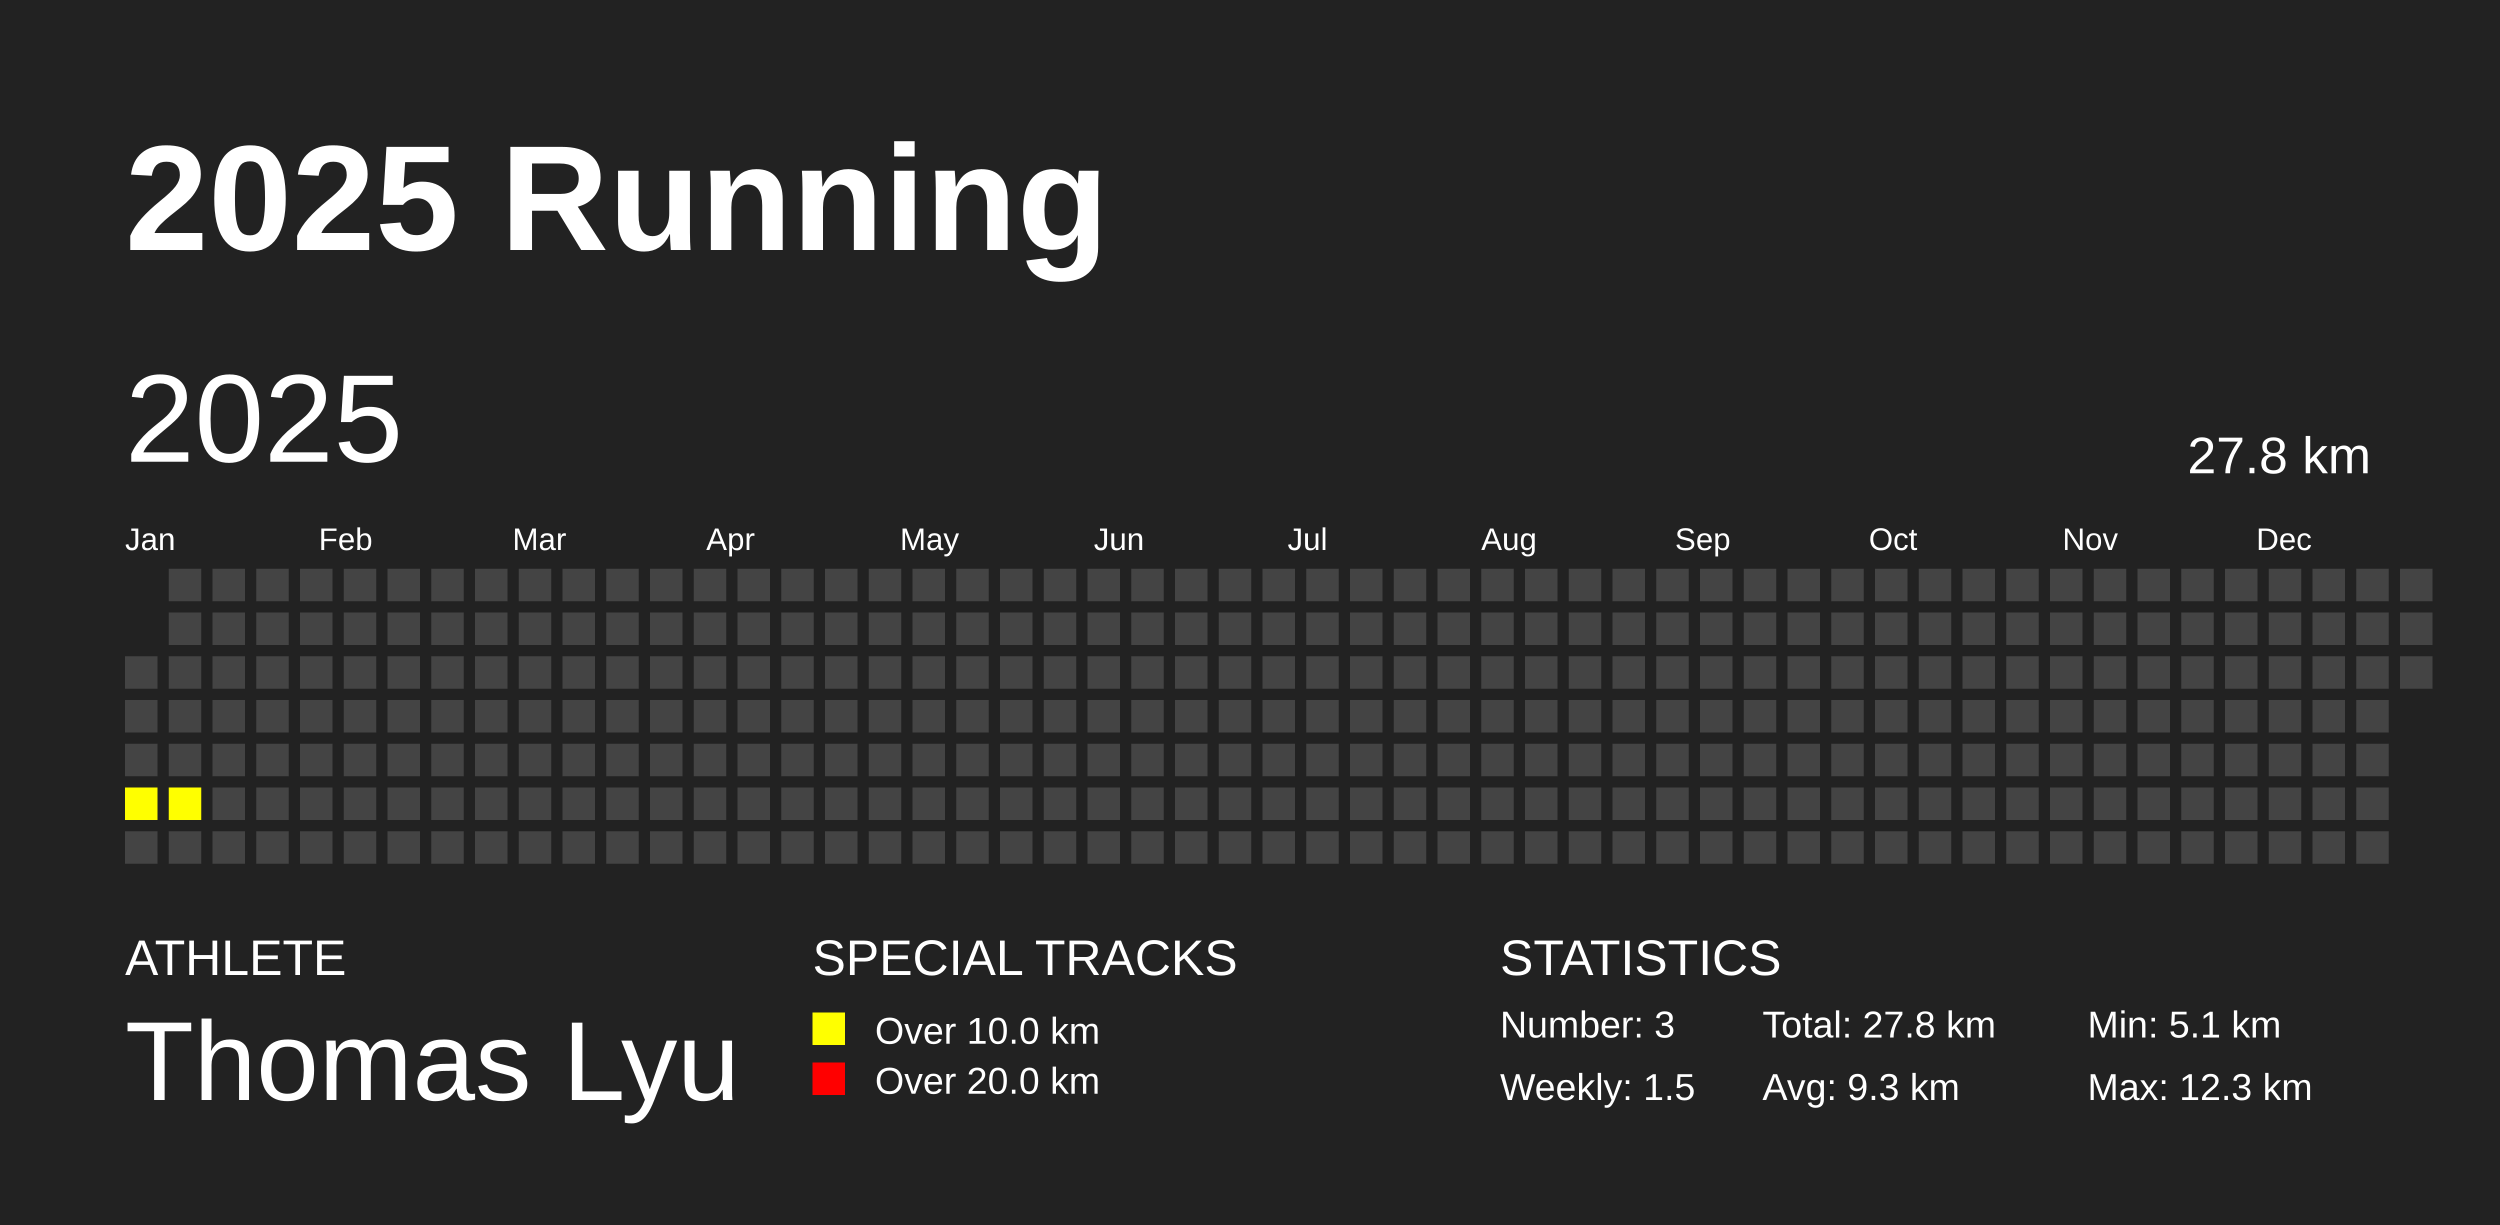
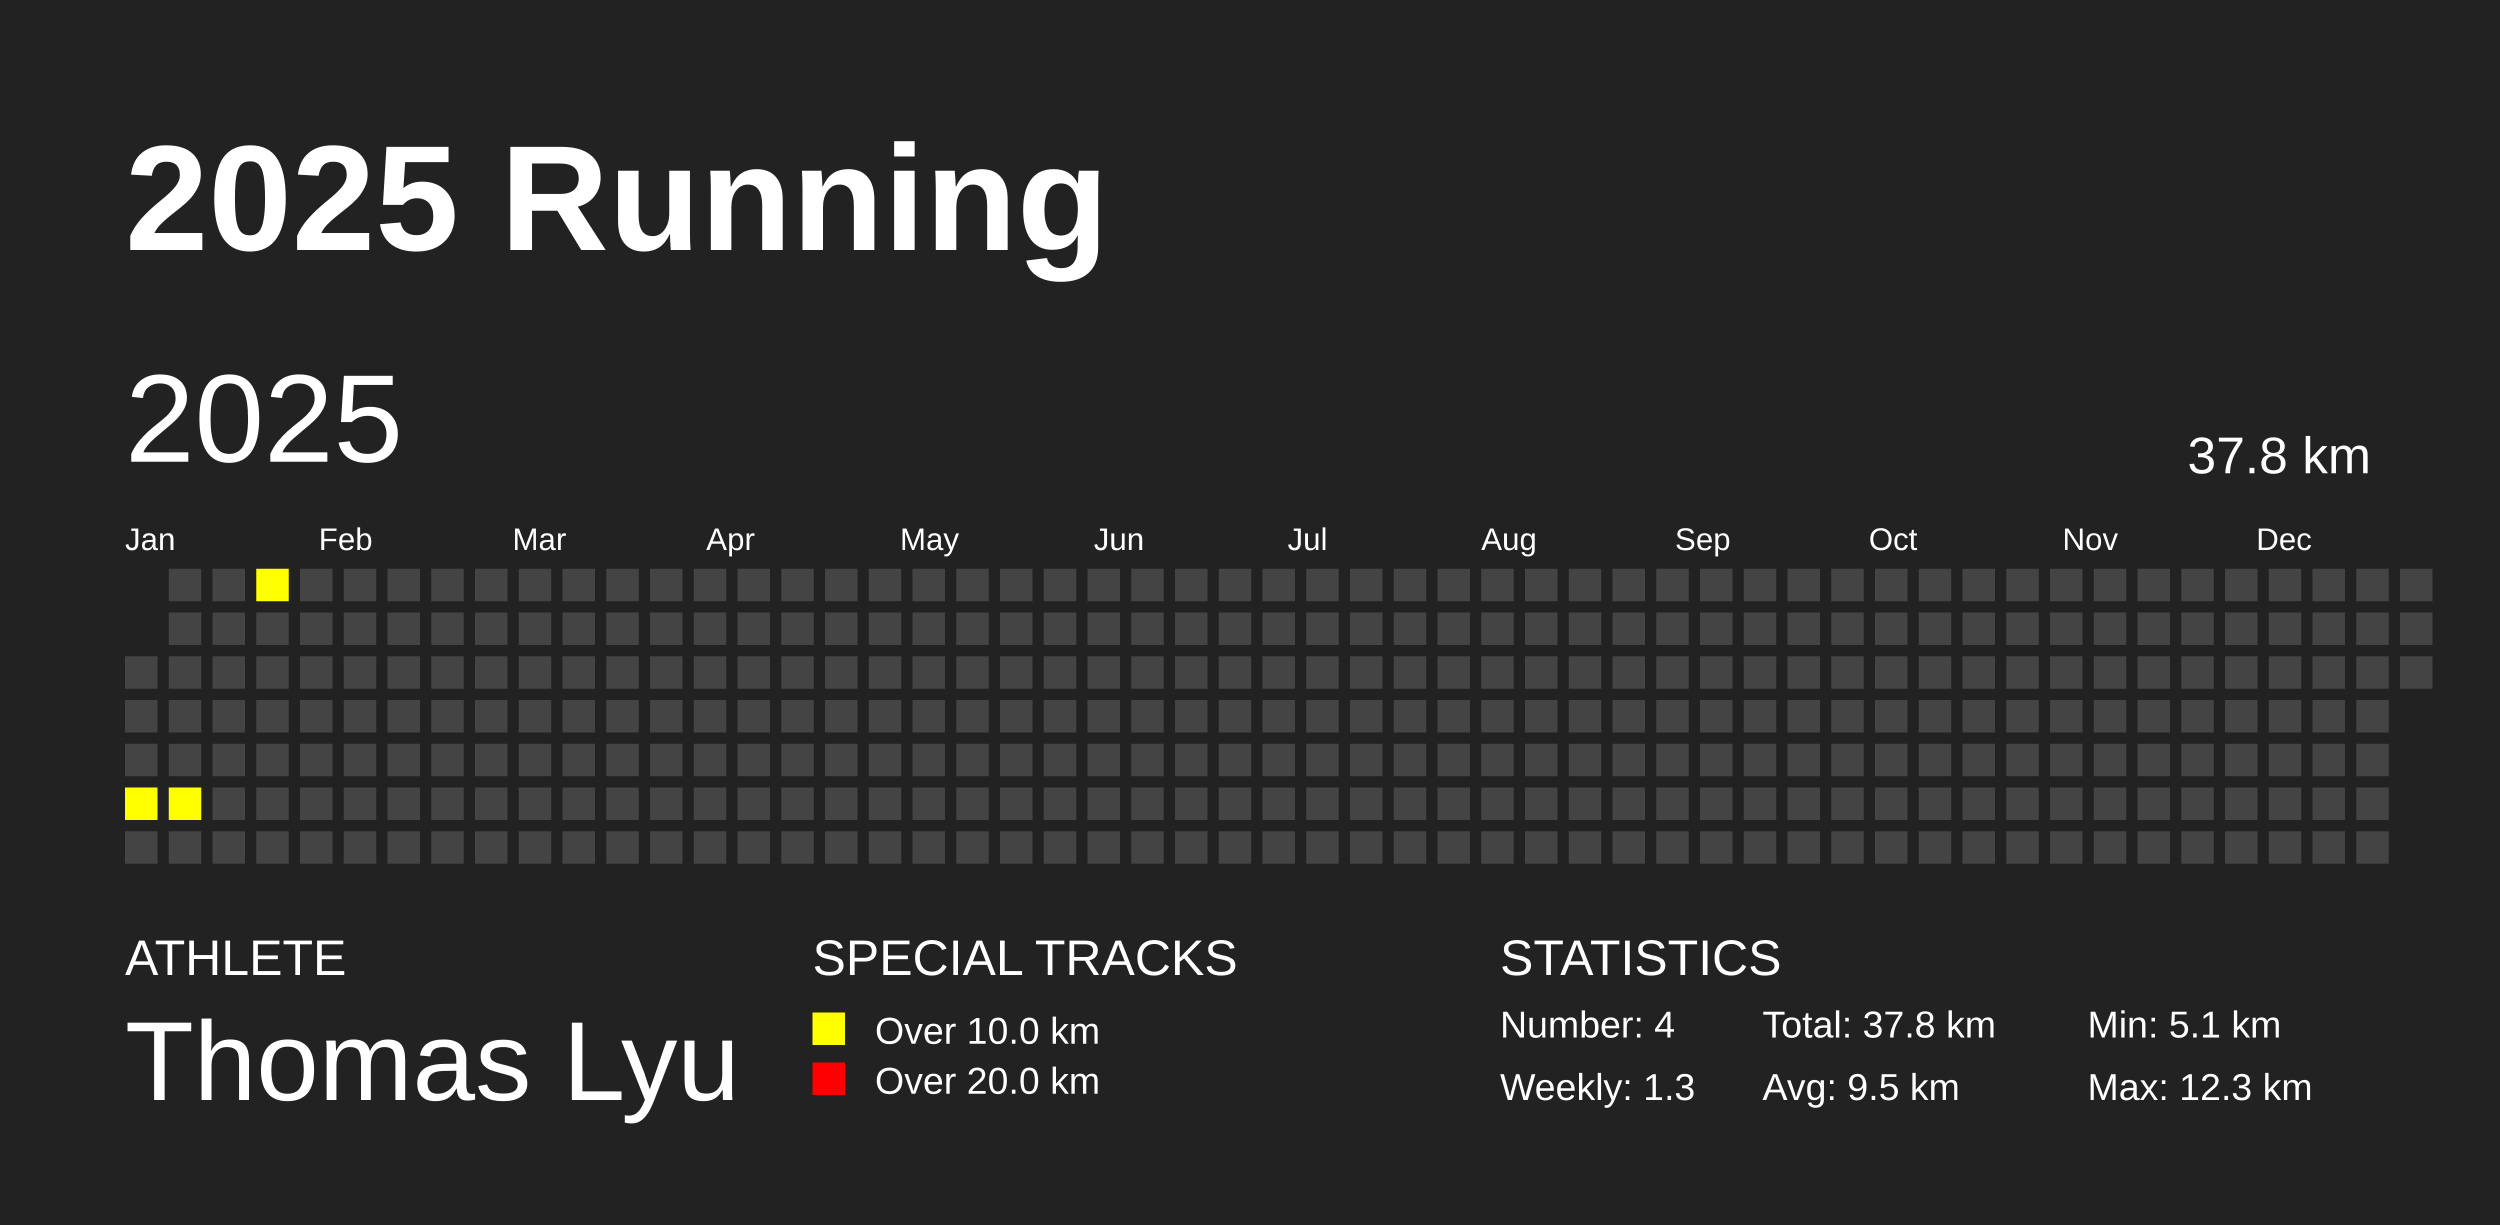
<svg xmlns="http://www.w3.org/2000/svg" baseProfile="full" height="98mm" version="1.1" viewBox="0,0,200,98" width="200mm">
  <defs />
  <rect fill="#222222" height="98" width="200" x="0" y="0" />
  <text fill="#FFFFFF" style="font-size:12px; font-family:Arial; font-weight:bold;" x="10" y="20">2025 Running</text>
  <text fill="#FFFFFF" style="font-size:4px; font-family:Arial" x="10" y="78">ATHLETE</text>
  <text fill="#FFFFFF" style="font-size:9px; font-family:Arial" x="10" y="88">Thomas Lyu</text>
  <text fill="#FFFFFF" style="font-size:4px; font-family:Arial" x="65" y="78">SPECIAL TRACKS</text>
  <rect fill="yellow" height="2.6" width="2.6" x="65" y="81" />
  <text fill="#FFFFFF" style="font-size:3px; font-family:Arial" x="70" y="83.5">Over 10.0 km</text>
  <rect fill="red" height="2.6" width="2.6" x="65" y="85" />
  <text fill="#FFFFFF" style="font-size:3px; font-family:Arial" x="70" y="87.5">Over 20.0 km</text>
  <text fill="#FFFFFF" style="font-size:4px; font-family:Arial" x="120" y="78">STATISTICS</text>
-   <text fill="#FFFFFF" style="font-size:3px; font-family:Arial" x="120" y="83">Number: 3</text>
-   <text fill="#FFFFFF" style="font-size:3px; font-family:Arial" x="120" y="88">Weekly: 1.5</text>
-   <text fill="#FFFFFF" style="font-size:3px; font-family:Arial" x="141" y="83">Total: 27.8 km</text>
-   <text fill="#FFFFFF" style="font-size:3px; font-family:Arial" x="141" y="88">Avg: 9.3 km</text>
+   <text fill="#FFFFFF" style="font-size:3px; font-family:Arial" x="120" y="83">Number: 4</text>
+   <text fill="#FFFFFF" style="font-size:3px; font-family:Arial" x="120" y="88">Weekly: 1.3</text>
+   <text fill="#FFFFFF" style="font-size:3px; font-family:Arial" x="141" y="83">Total: 37.8 km</text>
+   <text fill="#FFFFFF" style="font-size:3px; font-family:Arial" x="141" y="88">Avg: 9.5 km</text>
  <text fill="#FFFFFF" style="font-size:3px; font-family:Arial" x="167" y="83">Min: 5.1 km</text>
  <text fill="#FFFFFF" style="font-size:3px; font-family:Arial" x="167" y="88">Max: 12.3 km</text>
  <text dominant-baseline="hanging" fill="#FFFFFF" style="font-size:10.0px; font-family:Arial;" x="10" y="30">2025</text>
-   <text dominant-baseline="hanging" fill="#FFFFFF" style="font-size:4.125px; font-family:Arial;" x="175" y="35">27.8 km</text>
+   <text dominant-baseline="hanging" fill="#FFFFFF" style="font-size:4.125px; font-family:Arial;" x="175" y="35">37.8 km</text>
  <text fill="#FFFFFF" style="font-size:2.5px; font-family:Arial" x="10.0" y="44">Jan</text>
  <text fill="#FFFFFF" style="font-size:2.5px; font-family:Arial" x="25.5" y="44">Feb</text>
  <text fill="#FFFFFF" style="font-size:2.5px; font-family:Arial" x="41.0" y="44">Mar</text>
  <text fill="#FFFFFF" style="font-size:2.5px; font-family:Arial" x="56.5" y="44">Apr</text>
  <text fill="#FFFFFF" style="font-size:2.5px; font-family:Arial" x="72.0" y="44">May</text>
  <text fill="#FFFFFF" style="font-size:2.5px; font-family:Arial" x="87.5" y="44">Jun</text>
  <text fill="#FFFFFF" style="font-size:2.5px; font-family:Arial" x="103.0" y="44">Jul</text>
  <text fill="#FFFFFF" style="font-size:2.5px; font-family:Arial" x="118.5" y="44">Aug</text>
  <text fill="#FFFFFF" style="font-size:2.5px; font-family:Arial" x="134.0" y="44">Sep</text>
  <text fill="#FFFFFF" style="font-size:2.5px; font-family:Arial" x="149.5" y="44">Oct</text>
  <text fill="#FFFFFF" style="font-size:2.5px; font-family:Arial" x="165.0" y="44">Nov</text>
  <text fill="#FFFFFF" style="font-size:2.5px; font-family:Arial" x="180.5" y="44">Dec</text>
  <rect fill="#444444" height="2.6" width="2.6" x="10.0" y="52.5" />
  <rect fill="#444444" height="2.6" width="2.6" x="10.0" y="56.0" />
  <rect fill="#444444" height="2.6" width="2.6" x="10.0" y="59.5" />
  <rect fill="yellow" height="2.6" width="2.6" x="10.0" y="63.0" />
  <rect fill="#444444" height="2.6" width="2.6" x="10.0" y="66.5" />
  <rect fill="#444444" height="2.6" width="2.6" x="13.5" y="45.5" />
  <rect fill="#444444" height="2.6" width="2.6" x="13.5" y="49.0" />
  <rect fill="#444444" height="2.6" width="2.6" x="13.5" y="52.5" />
  <rect fill="#444444" height="2.6" width="2.6" x="13.5" y="56.0" />
  <rect fill="#444444" height="2.6" width="2.6" x="13.5" y="59.5" />
  <rect fill="yellow" height="2.6" width="2.6" x="13.5" y="63.0" />
  <rect fill="#444444" height="2.6" width="2.6" x="13.5" y="66.5" />
  <rect fill="#444444" height="2.6" width="2.6" x="17.0" y="45.5" />
  <rect fill="#444444" height="2.6" width="2.6" x="17.0" y="49.0" />
  <rect fill="#444444" height="2.6" width="2.6" x="17.0" y="52.5" />
  <rect fill="#444444" height="2.6" width="2.6" x="17.0" y="56.0" />
  <rect fill="#444444" height="2.6" width="2.6" x="17.0" y="59.5" />
  <rect fill="#444444" height="2.6" width="2.6" x="17.0" y="63.0" />
  <rect fill="#444444" height="2.6" width="2.6" x="17.0" y="66.5" />
-   <rect fill="#444444" height="2.6" width="2.6" x="20.5" y="45.5" />
+   <rect fill="yellow" height="2.6" width="2.6" x="20.5" y="45.5" />
  <rect fill="#444444" height="2.6" width="2.6" x="20.5" y="49.0" />
  <rect fill="#444444" height="2.6" width="2.6" x="20.5" y="52.5" />
  <rect fill="#444444" height="2.6" width="2.6" x="20.5" y="56.0" />
  <rect fill="#444444" height="2.6" width="2.6" x="20.5" y="59.5" />
  <rect fill="#444444" height="2.6" width="2.6" x="20.5" y="63.0" />
  <rect fill="#444444" height="2.6" width="2.6" x="20.5" y="66.5" />
  <rect fill="#444444" height="2.6" width="2.6" x="24.0" y="45.5" />
  <rect fill="#444444" height="2.6" width="2.6" x="24.0" y="49.0" />
  <rect fill="#444444" height="2.6" width="2.6" x="24.0" y="52.5" />
  <rect fill="#444444" height="2.6" width="2.6" x="24.0" y="56.0" />
  <rect fill="#444444" height="2.6" width="2.6" x="24.0" y="59.5" />
  <rect fill="#444444" height="2.6" width="2.6" x="24.0" y="63.0" />
  <rect fill="#444444" height="2.6" width="2.6" x="24.0" y="66.5" />
  <rect fill="#444444" height="2.6" width="2.6" x="27.5" y="45.5" />
  <rect fill="#444444" height="2.6" width="2.6" x="27.5" y="49.0" />
  <rect fill="#444444" height="2.6" width="2.6" x="27.5" y="52.5" />
  <rect fill="#444444" height="2.6" width="2.6" x="27.5" y="56.0" />
  <rect fill="#444444" height="2.6" width="2.6" x="27.5" y="59.5" />
  <rect fill="#444444" height="2.6" width="2.6" x="27.5" y="63.0" />
  <rect fill="#444444" height="2.6" width="2.6" x="27.5" y="66.5" />
  <rect fill="#444444" height="2.6" width="2.6" x="31.0" y="45.5" />
  <rect fill="#444444" height="2.6" width="2.6" x="31.0" y="49.0" />
  <rect fill="#444444" height="2.6" width="2.6" x="31.0" y="52.5" />
  <rect fill="#444444" height="2.6" width="2.6" x="31.0" y="56.0" />
  <rect fill="#444444" height="2.6" width="2.6" x="31.0" y="59.5" />
  <rect fill="#444444" height="2.6" width="2.6" x="31.0" y="63.0" />
  <rect fill="#444444" height="2.6" width="2.6" x="31.0" y="66.5" />
  <rect fill="#444444" height="2.6" width="2.6" x="34.5" y="45.5" />
  <rect fill="#444444" height="2.6" width="2.6" x="34.5" y="49.0" />
  <rect fill="#444444" height="2.6" width="2.6" x="34.5" y="52.5" />
  <rect fill="#444444" height="2.6" width="2.6" x="34.5" y="56.0" />
  <rect fill="#444444" height="2.6" width="2.6" x="34.5" y="59.5" />
  <rect fill="#444444" height="2.6" width="2.6" x="34.5" y="63.0" />
  <rect fill="#444444" height="2.6" width="2.6" x="34.5" y="66.5" />
  <rect fill="#444444" height="2.6" width="2.6" x="38.0" y="45.5" />
  <rect fill="#444444" height="2.6" width="2.6" x="38.0" y="49.0" />
  <rect fill="#444444" height="2.6" width="2.6" x="38.0" y="52.5" />
  <rect fill="#444444" height="2.6" width="2.6" x="38.0" y="56.0" />
  <rect fill="#444444" height="2.6" width="2.6" x="38.0" y="59.5" />
  <rect fill="#444444" height="2.6" width="2.6" x="38.0" y="63.0" />
  <rect fill="#444444" height="2.6" width="2.6" x="38.0" y="66.5" />
  <rect fill="#444444" height="2.6" width="2.6" x="41.5" y="45.5" />
  <rect fill="#444444" height="2.6" width="2.6" x="41.5" y="49.0" />
  <rect fill="#444444" height="2.6" width="2.6" x="41.5" y="52.5" />
  <rect fill="#444444" height="2.6" width="2.6" x="41.5" y="56.0" />
  <rect fill="#444444" height="2.6" width="2.6" x="41.5" y="59.5" />
  <rect fill="#444444" height="2.6" width="2.6" x="41.5" y="63.0" />
  <rect fill="#444444" height="2.6" width="2.6" x="41.5" y="66.5" />
  <rect fill="#444444" height="2.6" width="2.6" x="45.0" y="45.5" />
  <rect fill="#444444" height="2.6" width="2.6" x="45.0" y="49.0" />
  <rect fill="#444444" height="2.6" width="2.6" x="45.0" y="52.5" />
  <rect fill="#444444" height="2.6" width="2.6" x="45.0" y="56.0" />
  <rect fill="#444444" height="2.6" width="2.6" x="45.0" y="59.5" />
  <rect fill="#444444" height="2.6" width="2.6" x="45.0" y="63.0" />
  <rect fill="#444444" height="2.6" width="2.6" x="45.0" y="66.5" />
  <rect fill="#444444" height="2.6" width="2.6" x="48.5" y="45.5" />
  <rect fill="#444444" height="2.6" width="2.6" x="48.5" y="49.0" />
  <rect fill="#444444" height="2.6" width="2.6" x="48.5" y="52.5" />
  <rect fill="#444444" height="2.6" width="2.6" x="48.5" y="56.0" />
  <rect fill="#444444" height="2.6" width="2.6" x="48.5" y="59.5" />
  <rect fill="#444444" height="2.6" width="2.6" x="48.5" y="63.0" />
  <rect fill="#444444" height="2.6" width="2.6" x="48.5" y="66.5" />
  <rect fill="#444444" height="2.6" width="2.6" x="52.0" y="45.5" />
  <rect fill="#444444" height="2.6" width="2.6" x="52.0" y="49.0" />
  <rect fill="#444444" height="2.6" width="2.6" x="52.0" y="52.5" />
  <rect fill="#444444" height="2.6" width="2.6" x="52.0" y="56.0" />
  <rect fill="#444444" height="2.6" width="2.6" x="52.0" y="59.5" />
  <rect fill="#444444" height="2.6" width="2.6" x="52.0" y="63.0" />
  <rect fill="#444444" height="2.6" width="2.6" x="52.0" y="66.5" />
  <rect fill="#444444" height="2.6" width="2.6" x="55.5" y="45.5" />
  <rect fill="#444444" height="2.6" width="2.6" x="55.5" y="49.0" />
  <rect fill="#444444" height="2.6" width="2.6" x="55.5" y="52.5" />
  <rect fill="#444444" height="2.6" width="2.6" x="55.5" y="56.0" />
  <rect fill="#444444" height="2.6" width="2.6" x="55.5" y="59.5" />
  <rect fill="#444444" height="2.6" width="2.6" x="55.5" y="63.0" />
  <rect fill="#444444" height="2.6" width="2.6" x="55.5" y="66.5" />
  <rect fill="#444444" height="2.6" width="2.6" x="59.0" y="45.5" />
  <rect fill="#444444" height="2.6" width="2.6" x="59.0" y="49.0" />
  <rect fill="#444444" height="2.6" width="2.6" x="59.0" y="52.5" />
  <rect fill="#444444" height="2.6" width="2.6" x="59.0" y="56.0" />
  <rect fill="#444444" height="2.6" width="2.6" x="59.0" y="59.5" />
  <rect fill="#444444" height="2.6" width="2.6" x="59.0" y="63.0" />
  <rect fill="#444444" height="2.6" width="2.6" x="59.0" y="66.5" />
  <rect fill="#444444" height="2.6" width="2.6" x="62.5" y="45.5" />
  <rect fill="#444444" height="2.6" width="2.6" x="62.5" y="49.0" />
  <rect fill="#444444" height="2.6" width="2.6" x="62.5" y="52.5" />
  <rect fill="#444444" height="2.6" width="2.6" x="62.5" y="56.0" />
  <rect fill="#444444" height="2.6" width="2.6" x="62.5" y="59.5" />
  <rect fill="#444444" height="2.6" width="2.6" x="62.5" y="63.0" />
  <rect fill="#444444" height="2.6" width="2.6" x="62.5" y="66.5" />
  <rect fill="#444444" height="2.6" width="2.6" x="66.0" y="45.5" />
  <rect fill="#444444" height="2.6" width="2.6" x="66.0" y="49.0" />
  <rect fill="#444444" height="2.6" width="2.6" x="66.0" y="52.5" />
  <rect fill="#444444" height="2.6" width="2.6" x="66.0" y="56.0" />
  <rect fill="#444444" height="2.6" width="2.6" x="66.0" y="59.5" />
  <rect fill="#444444" height="2.6" width="2.6" x="66.0" y="63.0" />
  <rect fill="#444444" height="2.6" width="2.6" x="66.0" y="66.5" />
  <rect fill="#444444" height="2.6" width="2.6" x="69.5" y="45.5" />
  <rect fill="#444444" height="2.6" width="2.6" x="69.5" y="49.0" />
  <rect fill="#444444" height="2.6" width="2.6" x="69.5" y="52.5" />
  <rect fill="#444444" height="2.6" width="2.6" x="69.5" y="56.0" />
  <rect fill="#444444" height="2.6" width="2.6" x="69.5" y="59.5" />
  <rect fill="#444444" height="2.6" width="2.6" x="69.5" y="63.0" />
  <rect fill="#444444" height="2.6" width="2.6" x="69.5" y="66.5" />
  <rect fill="#444444" height="2.6" width="2.6" x="73.0" y="45.5" />
  <rect fill="#444444" height="2.6" width="2.6" x="73.0" y="49.0" />
  <rect fill="#444444" height="2.6" width="2.6" x="73.0" y="52.5" />
  <rect fill="#444444" height="2.6" width="2.6" x="73.0" y="56.0" />
  <rect fill="#444444" height="2.6" width="2.6" x="73.0" y="59.5" />
  <rect fill="#444444" height="2.6" width="2.6" x="73.0" y="63.0" />
  <rect fill="#444444" height="2.6" width="2.6" x="73.0" y="66.5" />
  <rect fill="#444444" height="2.6" width="2.6" x="76.5" y="45.5" />
  <rect fill="#444444" height="2.6" width="2.6" x="76.5" y="49.0" />
  <rect fill="#444444" height="2.6" width="2.6" x="76.5" y="52.5" />
  <rect fill="#444444" height="2.6" width="2.6" x="76.5" y="56.0" />
  <rect fill="#444444" height="2.6" width="2.6" x="76.5" y="59.5" />
  <rect fill="#444444" height="2.6" width="2.6" x="76.5" y="63.0" />
  <rect fill="#444444" height="2.6" width="2.6" x="76.5" y="66.5" />
  <rect fill="#444444" height="2.6" width="2.6" x="80.0" y="45.5" />
  <rect fill="#444444" height="2.6" width="2.6" x="80.0" y="49.0" />
  <rect fill="#444444" height="2.6" width="2.6" x="80.0" y="52.5" />
  <rect fill="#444444" height="2.6" width="2.6" x="80.0" y="56.0" />
  <rect fill="#444444" height="2.6" width="2.6" x="80.0" y="59.5" />
  <rect fill="#444444" height="2.6" width="2.6" x="80.0" y="63.0" />
  <rect fill="#444444" height="2.6" width="2.6" x="80.0" y="66.5" />
  <rect fill="#444444" height="2.6" width="2.6" x="83.5" y="45.5" />
  <rect fill="#444444" height="2.6" width="2.6" x="83.5" y="49.0" />
  <rect fill="#444444" height="2.6" width="2.6" x="83.5" y="52.5" />
  <rect fill="#444444" height="2.6" width="2.6" x="83.5" y="56.0" />
  <rect fill="#444444" height="2.6" width="2.6" x="83.5" y="59.5" />
  <rect fill="#444444" height="2.6" width="2.6" x="83.5" y="63.0" />
  <rect fill="#444444" height="2.6" width="2.6" x="83.5" y="66.5" />
  <rect fill="#444444" height="2.6" width="2.6" x="87.0" y="45.5" />
  <rect fill="#444444" height="2.6" width="2.6" x="87.0" y="49.0" />
  <rect fill="#444444" height="2.6" width="2.6" x="87.0" y="52.5" />
  <rect fill="#444444" height="2.6" width="2.6" x="87.0" y="56.0" />
  <rect fill="#444444" height="2.6" width="2.6" x="87.0" y="59.5" />
  <rect fill="#444444" height="2.6" width="2.6" x="87.0" y="63.0" />
  <rect fill="#444444" height="2.6" width="2.6" x="87.0" y="66.5" />
  <rect fill="#444444" height="2.6" width="2.6" x="90.5" y="45.5" />
  <rect fill="#444444" height="2.6" width="2.6" x="90.5" y="49.0" />
  <rect fill="#444444" height="2.6" width="2.6" x="90.5" y="52.5" />
  <rect fill="#444444" height="2.6" width="2.6" x="90.5" y="56.0" />
  <rect fill="#444444" height="2.6" width="2.6" x="90.5" y="59.5" />
  <rect fill="#444444" height="2.6" width="2.6" x="90.5" y="63.0" />
  <rect fill="#444444" height="2.6" width="2.6" x="90.5" y="66.5" />
  <rect fill="#444444" height="2.6" width="2.6" x="94.0" y="45.5" />
  <rect fill="#444444" height="2.6" width="2.6" x="94.0" y="49.0" />
  <rect fill="#444444" height="2.6" width="2.6" x="94.0" y="52.5" />
  <rect fill="#444444" height="2.6" width="2.6" x="94.0" y="56.0" />
  <rect fill="#444444" height="2.6" width="2.6" x="94.0" y="59.5" />
  <rect fill="#444444" height="2.6" width="2.6" x="94.0" y="63.0" />
  <rect fill="#444444" height="2.6" width="2.6" x="94.0" y="66.5" />
  <rect fill="#444444" height="2.6" width="2.6" x="97.5" y="45.5" />
  <rect fill="#444444" height="2.6" width="2.6" x="97.5" y="49.0" />
  <rect fill="#444444" height="2.6" width="2.6" x="97.5" y="52.5" />
  <rect fill="#444444" height="2.6" width="2.6" x="97.5" y="56.0" />
  <rect fill="#444444" height="2.6" width="2.6" x="97.5" y="59.5" />
  <rect fill="#444444" height="2.6" width="2.6" x="97.5" y="63.0" />
  <rect fill="#444444" height="2.6" width="2.6" x="97.5" y="66.5" />
  <rect fill="#444444" height="2.6" width="2.6" x="101.0" y="45.5" />
  <rect fill="#444444" height="2.6" width="2.6" x="101.0" y="49.0" />
  <rect fill="#444444" height="2.6" width="2.6" x="101.0" y="52.5" />
  <rect fill="#444444" height="2.6" width="2.6" x="101.0" y="56.0" />
  <rect fill="#444444" height="2.6" width="2.6" x="101.0" y="59.5" />
  <rect fill="#444444" height="2.6" width="2.6" x="101.0" y="63.0" />
  <rect fill="#444444" height="2.6" width="2.6" x="101.0" y="66.5" />
  <rect fill="#444444" height="2.6" width="2.6" x="104.5" y="45.5" />
  <rect fill="#444444" height="2.6" width="2.6" x="104.5" y="49.0" />
  <rect fill="#444444" height="2.6" width="2.6" x="104.5" y="52.5" />
  <rect fill="#444444" height="2.6" width="2.6" x="104.5" y="56.0" />
  <rect fill="#444444" height="2.6" width="2.6" x="104.5" y="59.5" />
  <rect fill="#444444" height="2.6" width="2.6" x="104.5" y="63.0" />
  <rect fill="#444444" height="2.6" width="2.6" x="104.5" y="66.5" />
  <rect fill="#444444" height="2.6" width="2.6" x="108.0" y="45.5" />
  <rect fill="#444444" height="2.6" width="2.6" x="108.0" y="49.0" />
  <rect fill="#444444" height="2.6" width="2.6" x="108.0" y="52.5" />
  <rect fill="#444444" height="2.6" width="2.6" x="108.0" y="56.0" />
  <rect fill="#444444" height="2.6" width="2.6" x="108.0" y="59.5" />
  <rect fill="#444444" height="2.6" width="2.6" x="108.0" y="63.0" />
  <rect fill="#444444" height="2.6" width="2.6" x="108.0" y="66.5" />
  <rect fill="#444444" height="2.6" width="2.6" x="111.5" y="45.5" />
  <rect fill="#444444" height="2.6" width="2.6" x="111.5" y="49.0" />
  <rect fill="#444444" height="2.6" width="2.6" x="111.5" y="52.5" />
  <rect fill="#444444" height="2.6" width="2.6" x="111.5" y="56.0" />
  <rect fill="#444444" height="2.6" width="2.6" x="111.5" y="59.5" />
  <rect fill="#444444" height="2.6" width="2.6" x="111.5" y="63.0" />
  <rect fill="#444444" height="2.6" width="2.6" x="111.5" y="66.5" />
  <rect fill="#444444" height="2.6" width="2.6" x="115.0" y="45.5" />
  <rect fill="#444444" height="2.6" width="2.6" x="115.0" y="49.0" />
  <rect fill="#444444" height="2.6" width="2.6" x="115.0" y="52.5" />
  <rect fill="#444444" height="2.6" width="2.6" x="115.0" y="56.0" />
  <rect fill="#444444" height="2.6" width="2.6" x="115.0" y="59.5" />
  <rect fill="#444444" height="2.6" width="2.6" x="115.0" y="63.0" />
  <rect fill="#444444" height="2.6" width="2.6" x="115.0" y="66.5" />
  <rect fill="#444444" height="2.6" width="2.6" x="118.5" y="45.5" />
  <rect fill="#444444" height="2.6" width="2.6" x="118.5" y="49.0" />
  <rect fill="#444444" height="2.6" width="2.6" x="118.5" y="52.5" />
  <rect fill="#444444" height="2.6" width="2.6" x="118.5" y="56.0" />
  <rect fill="#444444" height="2.6" width="2.6" x="118.5" y="59.5" />
  <rect fill="#444444" height="2.6" width="2.6" x="118.5" y="63.0" />
  <rect fill="#444444" height="2.6" width="2.6" x="118.5" y="66.5" />
  <rect fill="#444444" height="2.6" width="2.6" x="122.0" y="45.5" />
  <rect fill="#444444" height="2.6" width="2.6" x="122.0" y="49.0" />
  <rect fill="#444444" height="2.6" width="2.6" x="122.0" y="52.5" />
  <rect fill="#444444" height="2.6" width="2.6" x="122.0" y="56.0" />
  <rect fill="#444444" height="2.6" width="2.6" x="122.0" y="59.5" />
  <rect fill="#444444" height="2.6" width="2.6" x="122.0" y="63.0" />
  <rect fill="#444444" height="2.6" width="2.6" x="122.0" y="66.5" />
  <rect fill="#444444" height="2.6" width="2.6" x="125.5" y="45.5" />
  <rect fill="#444444" height="2.6" width="2.6" x="125.5" y="49.0" />
  <rect fill="#444444" height="2.6" width="2.6" x="125.5" y="52.5" />
  <rect fill="#444444" height="2.6" width="2.6" x="125.5" y="56.0" />
  <rect fill="#444444" height="2.6" width="2.6" x="125.5" y="59.5" />
  <rect fill="#444444" height="2.6" width="2.6" x="125.5" y="63.0" />
  <rect fill="#444444" height="2.6" width="2.6" x="125.5" y="66.5" />
  <rect fill="#444444" height="2.6" width="2.6" x="129.0" y="45.5" />
  <rect fill="#444444" height="2.6" width="2.6" x="129.0" y="49.0" />
  <rect fill="#444444" height="2.6" width="2.6" x="129.0" y="52.5" />
  <rect fill="#444444" height="2.6" width="2.6" x="129.0" y="56.0" />
  <rect fill="#444444" height="2.6" width="2.6" x="129.0" y="59.5" />
  <rect fill="#444444" height="2.6" width="2.6" x="129.0" y="63.0" />
  <rect fill="#444444" height="2.6" width="2.6" x="129.0" y="66.5" />
  <rect fill="#444444" height="2.6" width="2.6" x="132.5" y="45.5" />
  <rect fill="#444444" height="2.6" width="2.6" x="132.5" y="49.0" />
  <rect fill="#444444" height="2.6" width="2.6" x="132.5" y="52.5" />
  <rect fill="#444444" height="2.6" width="2.6" x="132.5" y="56.0" />
  <rect fill="#444444" height="2.6" width="2.6" x="132.5" y="59.5" />
  <rect fill="#444444" height="2.6" width="2.6" x="132.5" y="63.0" />
  <rect fill="#444444" height="2.6" width="2.6" x="132.5" y="66.5" />
  <rect fill="#444444" height="2.6" width="2.6" x="136.0" y="45.5" />
  <rect fill="#444444" height="2.6" width="2.6" x="136.0" y="49.0" />
  <rect fill="#444444" height="2.6" width="2.6" x="136.0" y="52.5" />
  <rect fill="#444444" height="2.6" width="2.6" x="136.0" y="56.0" />
  <rect fill="#444444" height="2.6" width="2.6" x="136.0" y="59.5" />
  <rect fill="#444444" height="2.6" width="2.6" x="136.0" y="63.0" />
  <rect fill="#444444" height="2.6" width="2.6" x="136.0" y="66.5" />
  <rect fill="#444444" height="2.6" width="2.6" x="139.5" y="45.5" />
  <rect fill="#444444" height="2.6" width="2.6" x="139.5" y="49.0" />
  <rect fill="#444444" height="2.6" width="2.6" x="139.5" y="52.5" />
  <rect fill="#444444" height="2.6" width="2.6" x="139.5" y="56.0" />
  <rect fill="#444444" height="2.6" width="2.6" x="139.5" y="59.5" />
  <rect fill="#444444" height="2.6" width="2.6" x="139.5" y="63.0" />
  <rect fill="#444444" height="2.6" width="2.6" x="139.5" y="66.5" />
  <rect fill="#444444" height="2.6" width="2.6" x="143.0" y="45.5" />
  <rect fill="#444444" height="2.6" width="2.6" x="143.0" y="49.0" />
  <rect fill="#444444" height="2.6" width="2.6" x="143.0" y="52.5" />
  <rect fill="#444444" height="2.6" width="2.6" x="143.0" y="56.0" />
  <rect fill="#444444" height="2.6" width="2.6" x="143.0" y="59.5" />
  <rect fill="#444444" height="2.6" width="2.6" x="143.0" y="63.0" />
  <rect fill="#444444" height="2.6" width="2.6" x="143.0" y="66.5" />
  <rect fill="#444444" height="2.6" width="2.6" x="146.5" y="45.5" />
  <rect fill="#444444" height="2.6" width="2.6" x="146.5" y="49.0" />
  <rect fill="#444444" height="2.6" width="2.6" x="146.5" y="52.5" />
  <rect fill="#444444" height="2.6" width="2.6" x="146.5" y="56.0" />
  <rect fill="#444444" height="2.6" width="2.6" x="146.5" y="59.5" />
  <rect fill="#444444" height="2.6" width="2.6" x="146.5" y="63.0" />
  <rect fill="#444444" height="2.6" width="2.6" x="146.5" y="66.5" />
  <rect fill="#444444" height="2.6" width="2.6" x="150.0" y="45.5" />
  <rect fill="#444444" height="2.6" width="2.6" x="150.0" y="49.0" />
  <rect fill="#444444" height="2.6" width="2.6" x="150.0" y="52.5" />
  <rect fill="#444444" height="2.6" width="2.6" x="150.0" y="56.0" />
  <rect fill="#444444" height="2.6" width="2.6" x="150.0" y="59.5" />
  <rect fill="#444444" height="2.6" width="2.6" x="150.0" y="63.0" />
  <rect fill="#444444" height="2.6" width="2.6" x="150.0" y="66.5" />
  <rect fill="#444444" height="2.6" width="2.6" x="153.5" y="45.5" />
  <rect fill="#444444" height="2.6" width="2.6" x="153.5" y="49.0" />
  <rect fill="#444444" height="2.6" width="2.6" x="153.5" y="52.5" />
  <rect fill="#444444" height="2.6" width="2.6" x="153.5" y="56.0" />
  <rect fill="#444444" height="2.6" width="2.6" x="153.5" y="59.5" />
  <rect fill="#444444" height="2.6" width="2.6" x="153.5" y="63.0" />
  <rect fill="#444444" height="2.6" width="2.6" x="153.5" y="66.5" />
  <rect fill="#444444" height="2.6" width="2.6" x="157.0" y="45.5" />
  <rect fill="#444444" height="2.6" width="2.6" x="157.0" y="49.0" />
  <rect fill="#444444" height="2.6" width="2.6" x="157.0" y="52.5" />
  <rect fill="#444444" height="2.6" width="2.6" x="157.0" y="56.0" />
  <rect fill="#444444" height="2.6" width="2.6" x="157.0" y="59.5" />
  <rect fill="#444444" height="2.6" width="2.6" x="157.0" y="63.0" />
  <rect fill="#444444" height="2.6" width="2.6" x="157.0" y="66.5" />
  <rect fill="#444444" height="2.6" width="2.6" x="160.5" y="45.5" />
  <rect fill="#444444" height="2.6" width="2.6" x="160.5" y="49.0" />
  <rect fill="#444444" height="2.6" width="2.6" x="160.5" y="52.5" />
  <rect fill="#444444" height="2.6" width="2.6" x="160.5" y="56.0" />
  <rect fill="#444444" height="2.6" width="2.6" x="160.5" y="59.5" />
  <rect fill="#444444" height="2.6" width="2.6" x="160.5" y="63.0" />
  <rect fill="#444444" height="2.6" width="2.6" x="160.5" y="66.5" />
  <rect fill="#444444" height="2.6" width="2.6" x="164.0" y="45.5" />
  <rect fill="#444444" height="2.6" width="2.6" x="164.0" y="49.0" />
  <rect fill="#444444" height="2.6" width="2.6" x="164.0" y="52.5" />
  <rect fill="#444444" height="2.6" width="2.6" x="164.0" y="56.0" />
  <rect fill="#444444" height="2.6" width="2.6" x="164.0" y="59.5" />
  <rect fill="#444444" height="2.6" width="2.6" x="164.0" y="63.0" />
  <rect fill="#444444" height="2.6" width="2.6" x="164.0" y="66.5" />
  <rect fill="#444444" height="2.6" width="2.6" x="167.5" y="45.5" />
  <rect fill="#444444" height="2.6" width="2.6" x="167.5" y="49.0" />
  <rect fill="#444444" height="2.6" width="2.6" x="167.5" y="52.5" />
  <rect fill="#444444" height="2.6" width="2.6" x="167.5" y="56.0" />
  <rect fill="#444444" height="2.6" width="2.6" x="167.5" y="59.5" />
  <rect fill="#444444" height="2.6" width="2.6" x="167.5" y="63.0" />
  <rect fill="#444444" height="2.6" width="2.6" x="167.5" y="66.5" />
  <rect fill="#444444" height="2.6" width="2.6" x="171.0" y="45.5" />
  <rect fill="#444444" height="2.6" width="2.6" x="171.0" y="49.0" />
  <rect fill="#444444" height="2.6" width="2.6" x="171.0" y="52.5" />
  <rect fill="#444444" height="2.6" width="2.6" x="171.0" y="56.0" />
  <rect fill="#444444" height="2.6" width="2.6" x="171.0" y="59.5" />
  <rect fill="#444444" height="2.6" width="2.6" x="171.0" y="63.0" />
  <rect fill="#444444" height="2.6" width="2.6" x="171.0" y="66.5" />
  <rect fill="#444444" height="2.6" width="2.6" x="174.5" y="45.5" />
  <rect fill="#444444" height="2.6" width="2.6" x="174.5" y="49.0" />
  <rect fill="#444444" height="2.6" width="2.6" x="174.5" y="52.5" />
  <rect fill="#444444" height="2.6" width="2.6" x="174.5" y="56.0" />
  <rect fill="#444444" height="2.6" width="2.6" x="174.5" y="59.5" />
  <rect fill="#444444" height="2.6" width="2.6" x="174.5" y="63.0" />
  <rect fill="#444444" height="2.6" width="2.6" x="174.5" y="66.5" />
  <rect fill="#444444" height="2.6" width="2.6" x="178.0" y="45.5" />
  <rect fill="#444444" height="2.6" width="2.6" x="178.0" y="49.0" />
  <rect fill="#444444" height="2.6" width="2.6" x="178.0" y="52.5" />
  <rect fill="#444444" height="2.6" width="2.6" x="178.0" y="56.0" />
  <rect fill="#444444" height="2.6" width="2.6" x="178.0" y="59.5" />
  <rect fill="#444444" height="2.6" width="2.6" x="178.0" y="63.0" />
  <rect fill="#444444" height="2.6" width="2.6" x="178.0" y="66.5" />
  <rect fill="#444444" height="2.6" width="2.6" x="181.5" y="45.5" />
  <rect fill="#444444" height="2.6" width="2.6" x="181.5" y="49.0" />
  <rect fill="#444444" height="2.6" width="2.6" x="181.5" y="52.5" />
  <rect fill="#444444" height="2.6" width="2.6" x="181.5" y="56.0" />
  <rect fill="#444444" height="2.6" width="2.6" x="181.5" y="59.5" />
  <rect fill="#444444" height="2.6" width="2.6" x="181.5" y="63.0" />
  <rect fill="#444444" height="2.6" width="2.6" x="181.5" y="66.5" />
  <rect fill="#444444" height="2.6" width="2.6" x="185.0" y="45.5" />
  <rect fill="#444444" height="2.6" width="2.6" x="185.0" y="49.0" />
  <rect fill="#444444" height="2.6" width="2.6" x="185.0" y="52.5" />
  <rect fill="#444444" height="2.6" width="2.6" x="185.0" y="56.0" />
  <rect fill="#444444" height="2.6" width="2.6" x="185.0" y="59.5" />
  <rect fill="#444444" height="2.6" width="2.6" x="185.0" y="63.0" />
  <rect fill="#444444" height="2.6" width="2.6" x="185.0" y="66.5" />
  <rect fill="#444444" height="2.6" width="2.6" x="188.5" y="45.5" />
  <rect fill="#444444" height="2.6" width="2.6" x="188.5" y="49.0" />
  <rect fill="#444444" height="2.6" width="2.6" x="188.5" y="52.5" />
  <rect fill="#444444" height="2.6" width="2.6" x="188.5" y="56.0" />
  <rect fill="#444444" height="2.6" width="2.6" x="188.5" y="59.5" />
  <rect fill="#444444" height="2.6" width="2.6" x="188.5" y="63.0" />
  <rect fill="#444444" height="2.6" width="2.6" x="188.5" y="66.5" />
  <rect fill="#444444" height="2.6" width="2.6" x="192.0" y="45.5" />
  <rect fill="#444444" height="2.6" width="2.6" x="192.0" y="49.0" />
  <rect fill="#444444" height="2.6" width="2.6" x="192.0" y="52.5" />
</svg>
